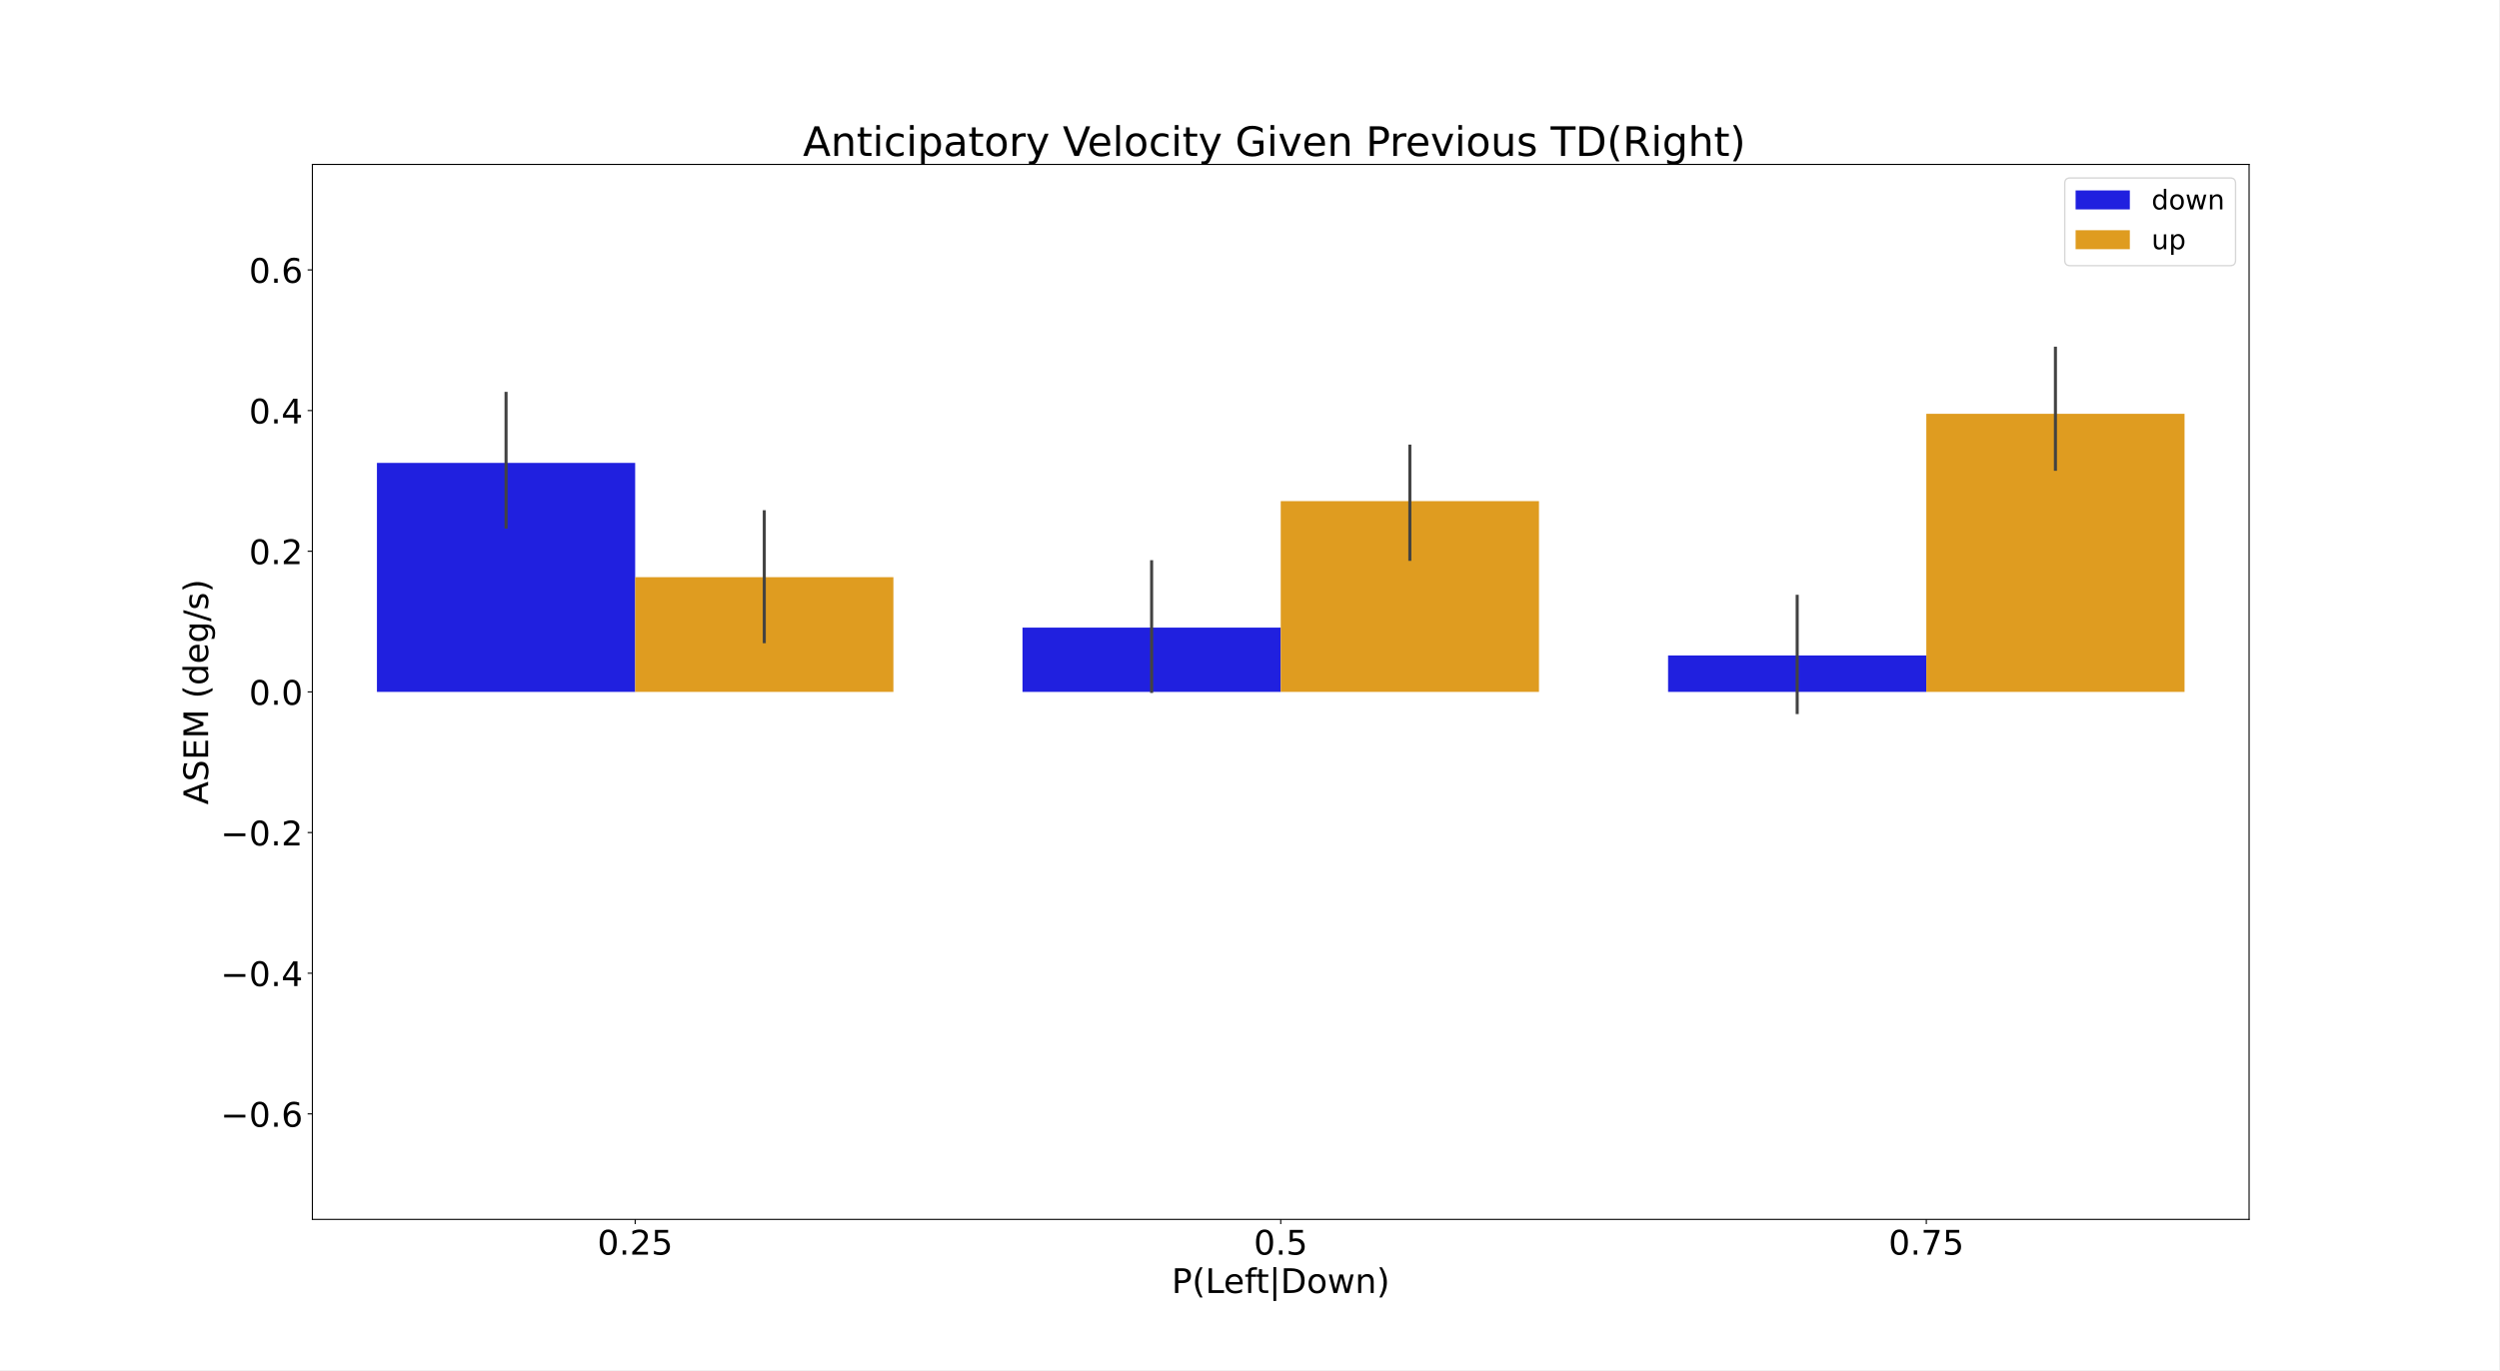
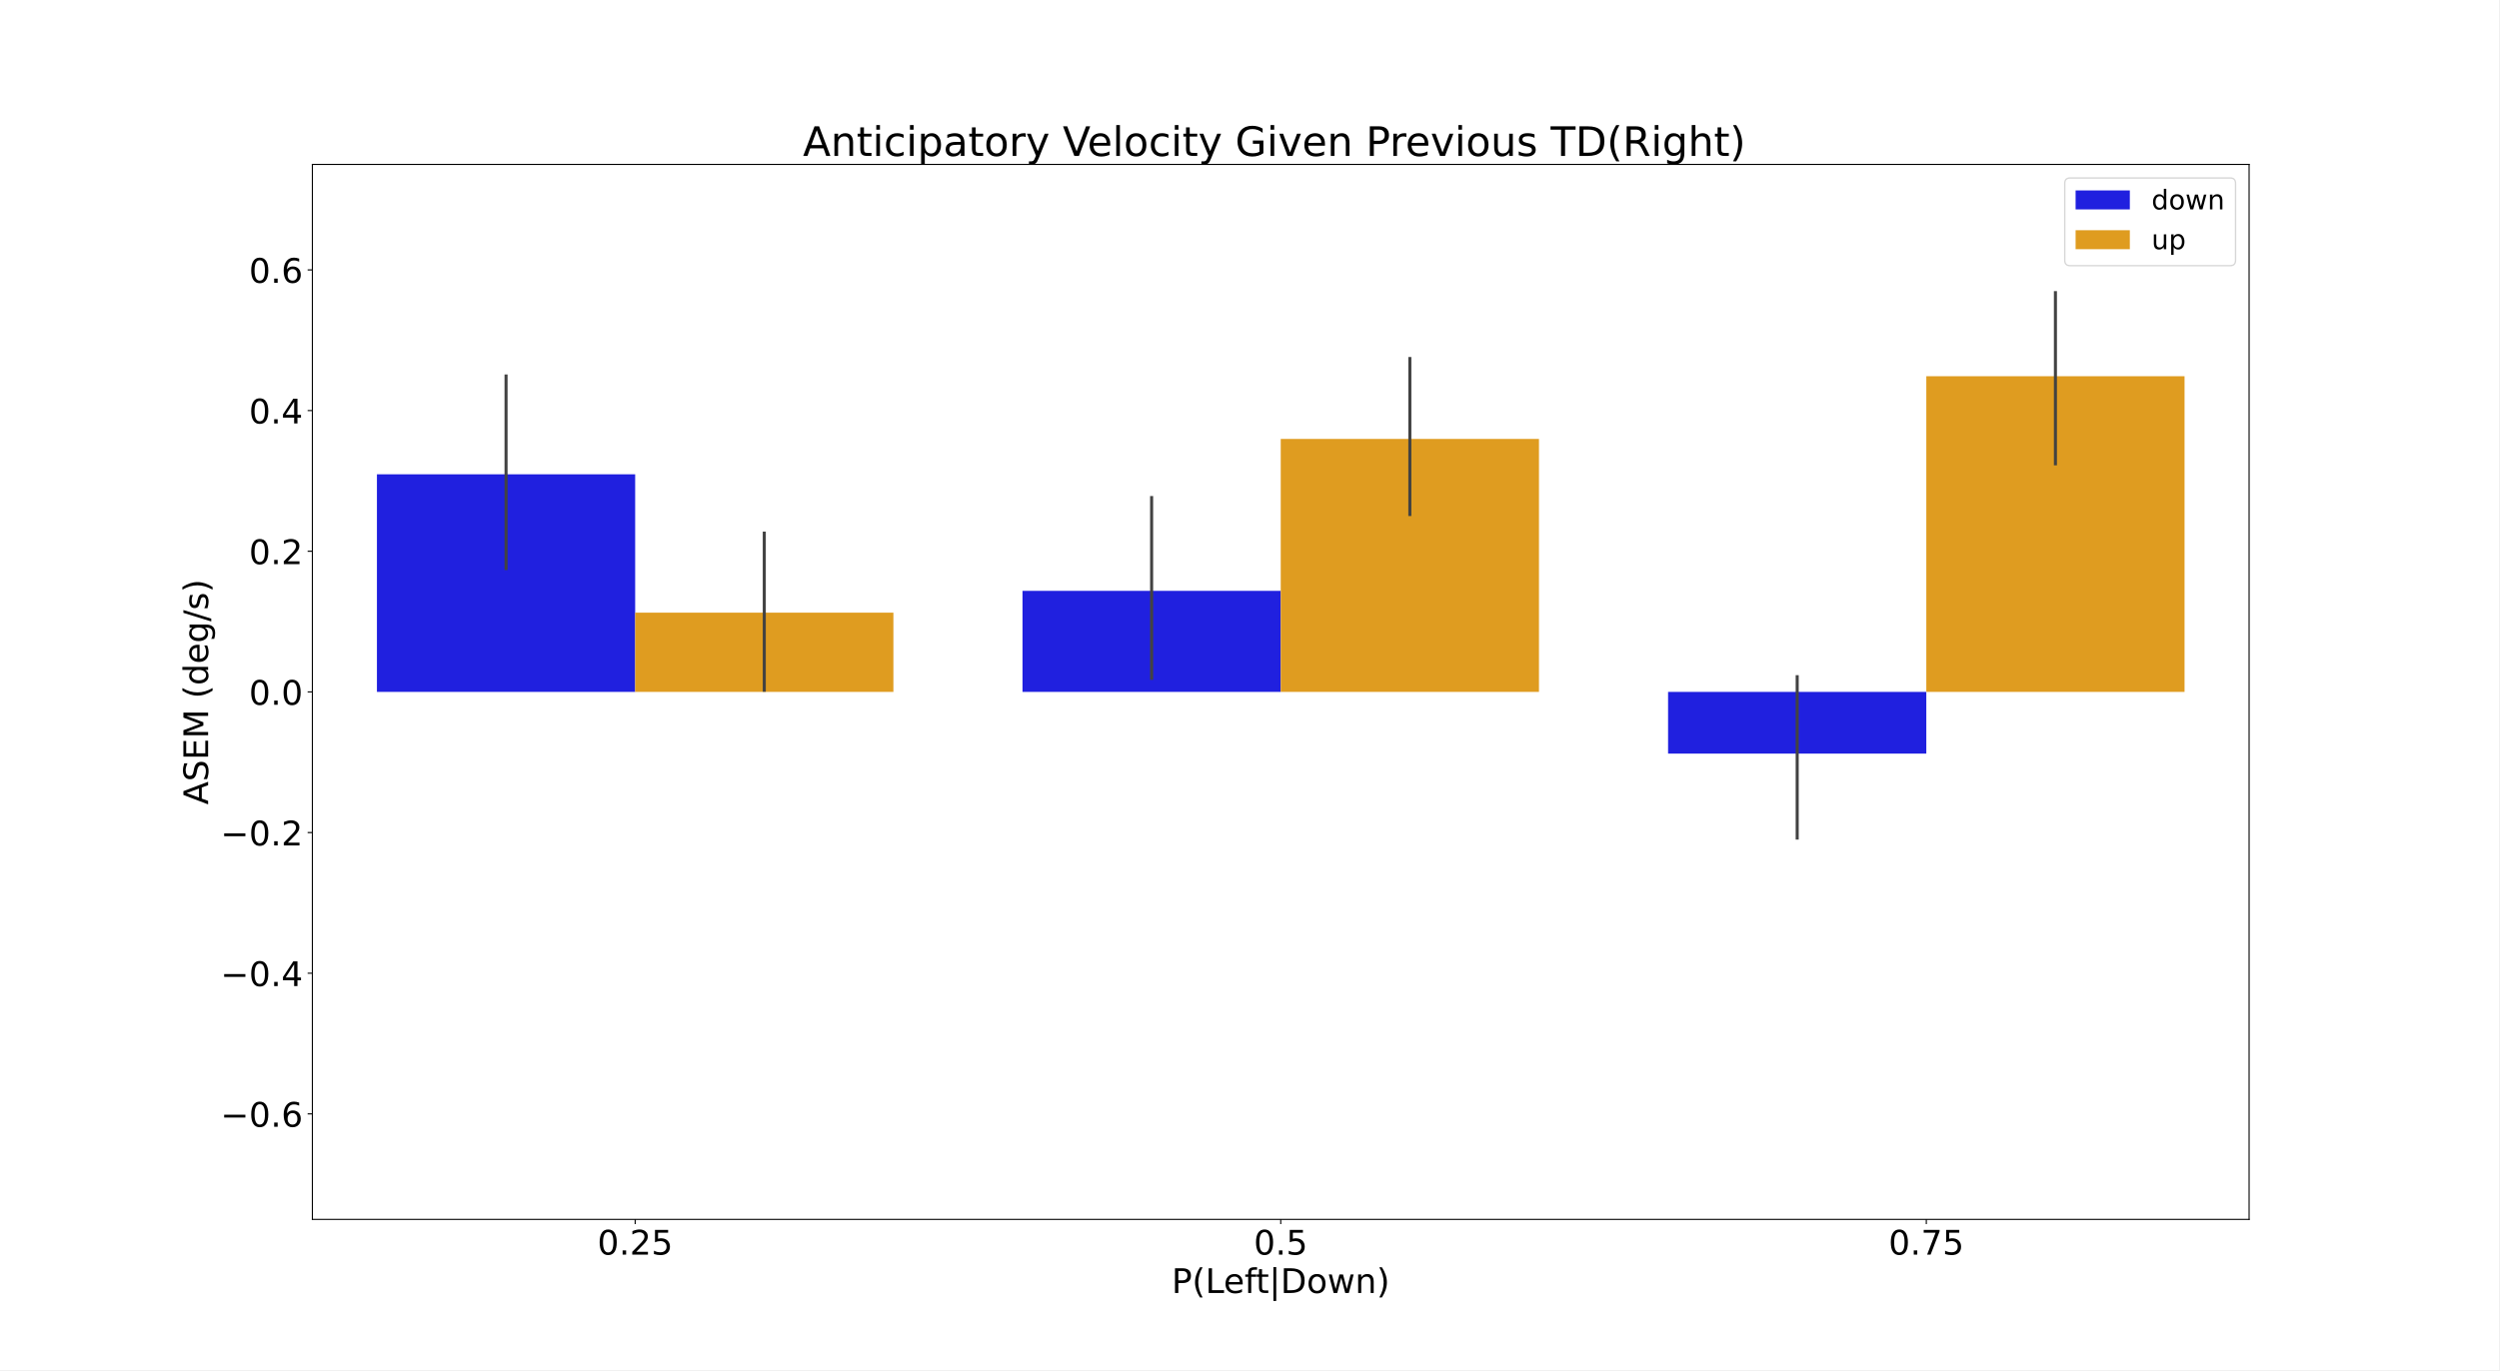
<svg xmlns="http://www.w3.org/2000/svg" xmlns:xlink="http://www.w3.org/1999/xlink" width="1843.2pt" height="1010.88pt" viewBox="0 0 1843.2 1010.88" version="1.1">
  <defs>
    <style type="text/css">*{stroke-linejoin: round; stroke-linecap: butt}</style>
  </defs>
  <g id="figure_1">
    <g id="patch_1">
      <path d="M 0 1010.88  L 1843.2 1010.88  L 1843.2 0  L 0 0  z " style="fill: #ffffff" />
    </g>
    <g id="axes_1">
      <g id="patch_2">
        <path d="M 230.4 899.683  L 1658.88 899.683  L 1658.88 121.306  L 230.4 121.306  z " style="fill: #ffffff" />
      </g>
      <g id="patch_3">
-         <path d="M 278.016 510.494  L 468.48 510.494  L 468.48 341.537  L 278.016 341.537  z " clip-path="url(#p66cfa75214)" style="fill: #2020df" />
+         <path d="M 278.016 510.494  L 468.48 510.494  L 468.48 349.945  L 278.016 349.945  z " clip-path="url(#pc6b05d03be)" style="fill: #2020df" />
      </g>
      <g id="patch_4">
-         <path d="M 754.176 510.494  L 944.64 510.494  L 944.64 463.064  L 754.176 463.064  z " clip-path="url(#p66cfa75214)" style="fill: #2020df" />
+         <path d="M 754.176 510.494  L 944.64 510.494  L 944.64 435.944  L 754.176 435.944  z " clip-path="url(#pc6b05d03be)" style="fill: #2020df" />
      </g>
      <g id="patch_5">
-         <path d="M 1230.336 510.494  L 1420.8 510.494  L 1420.8 483.619  L 1230.336 483.619  z " clip-path="url(#p66cfa75214)" style="fill: #2020df" />
+         <path d="M 1230.336 510.494  L 1420.8 510.494  L 1420.8 556.025  L 1230.336 556.025  z " clip-path="url(#pc6b05d03be)" style="fill: #2020df" />
      </g>
      <g id="patch_6">
-         <path d="M 468.48 510.494  L 658.944 510.494  L 658.944 425.852  L 468.48 425.852  z " clip-path="url(#p66cfa75214)" style="fill: #df9c20" />
+         <path d="M 468.48 510.494  L 658.944 510.494  L 658.944 452.031  L 468.48 452.031  z " clip-path="url(#pc6b05d03be)" style="fill: #df9c20" />
      </g>
      <g id="patch_7">
-         <path d="M 944.64 510.494  L 1135.104 510.494  L 1135.104 369.742  L 944.64 369.742  z " clip-path="url(#p66cfa75214)" style="fill: #df9c20" />
+         <path d="M 944.64 510.494  L 1135.104 510.494  L 1135.104 323.852  L 944.64 323.852  z " clip-path="url(#pc6b05d03be)" style="fill: #df9c20" />
      </g>
      <g id="patch_8">
-         <path d="M 1420.8 510.494  L 1611.264 510.494  L 1611.264 305.313  L 1420.8 305.313  z " clip-path="url(#p66cfa75214)" style="fill: #df9c20" />
+         <path d="M 1420.8 510.494  L 1611.264 510.494  L 1611.264 277.583  L 1420.8 277.583  z " clip-path="url(#pc6b05d03be)" style="fill: #df9c20" />
      </g>
      <g id="patch_9">
-         <path d="M 468.48 510.494  L 468.48 510.494  L 468.48 510.494  L 468.48 510.494  z " clip-path="url(#p66cfa75214)" style="fill: #2020df" />
+         <path d="M 468.48 510.494  L 468.48 510.494  L 468.48 510.494  L 468.48 510.494  z " clip-path="url(#pc6b05d03be)" style="fill: #2020df" />
      </g>
      <g id="patch_10">
-         <path d="M 468.48 510.494  L 468.48 510.494  L 468.48 510.494  L 468.48 510.494  z " clip-path="url(#p66cfa75214)" style="fill: #df9c20" />
+         <path d="M 468.48 510.494  L 468.48 510.494  L 468.48 510.494  L 468.48 510.494  z " clip-path="url(#pc6b05d03be)" style="fill: #df9c20" />
      </g>
      <g id="matplotlib.axis_1">
        <g id="xtick_1">
          <g id="line2d_1">
            <defs>
-               <path id="m2f61789f1f" d="M 0 0  L 0 3.5  " style="stroke: #000000; stroke-width: 0.8" />
+               <path id="m00cca2722f" d="M 0 0  L 0 3.5  " style="stroke: #000000; stroke-width: 0.8" />
            </defs>
            <g>
-               <use xlink:href="#m2f61789f1f" x="468.48" y="899.683" style="stroke: #000000; stroke-width: 0.8" />
+               <use xlink:href="#m00cca2722f" x="468.48" y="899.683" style="stroke: #000000; stroke-width: 0.8" />
            </g>
          </g>
          <g id="text_1">
            <g transform="translate(440.648 925.6793) scale(0.25 -0.25)">
              <defs>
                <path id="DejaVuSans-30" d="M 2034 4250  Q 1547 4250 1301 3770  Q 1056 3291 1056 2328  Q 1056 1369 1301 889  Q 1547 409 2034 409  Q 2525 409 2770 889  Q 3016 1369 3016 2328  Q 3016 3291 2770 3770  Q 2525 4250 2034 4250  z M 2034 4750  Q 2819 4750 3233 4129  Q 3647 3509 3647 2328  Q 3647 1150 3233 529  Q 2819 -91 2034 -91  Q 1250 -91 836 529  Q 422 1150 422 2328  Q 422 3509 836 4129  Q 1250 4750 2034 4750  z " transform="scale(0.015625)" />
                <path id="DejaVuSans-2e" d="M 684 794  L 1344 794  L 1344 0  L 684 0  L 684 794  z " transform="scale(0.015625)" />
                <path id="DejaVuSans-32" d="M 1228 531  L 3431 531  L 3431 0  L 469 0  L 469 531  Q 828 903 1448 1529  Q 2069 2156 2228 2338  Q 2531 2678 2651 2914  Q 2772 3150 2772 3378  Q 2772 3750 2511 3984  Q 2250 4219 1831 4219  Q 1534 4219 1204 4116  Q 875 4013 500 3803  L 500 4441  Q 881 4594 1212 4672  Q 1544 4750 1819 4750  Q 2544 4750 2975 4387  Q 3406 4025 3406 3419  Q 3406 3131 3298 2873  Q 3191 2616 2906 2266  Q 2828 2175 2409 1742  Q 1991 1309 1228 531  z " transform="scale(0.015625)" />
                <path id="DejaVuSans-35" d="M 691 4666  L 3169 4666  L 3169 4134  L 1269 4134  L 1269 2991  Q 1406 3038 1543 3061  Q 1681 3084 1819 3084  Q 2600 3084 3056 2656  Q 3513 2228 3513 1497  Q 3513 744 3044 326  Q 2575 -91 1722 -91  Q 1428 -91 1123 -41  Q 819 9 494 109  L 494 744  Q 775 591 1075 516  Q 1375 441 1709 441  Q 2250 441 2565 725  Q 2881 1009 2881 1497  Q 2881 1984 2565 2268  Q 2250 2553 1709 2553  Q 1456 2553 1204 2497  Q 953 2441 691 2322  L 691 4666  z " transform="scale(0.015625)" />
              </defs>
              <use xlink:href="#DejaVuSans-30" />
              <use xlink:href="#DejaVuSans-2e" x="63.623" />
              <use xlink:href="#DejaVuSans-32" x="95.41" />
              <use xlink:href="#DejaVuSans-35" x="159.033" />
            </g>
          </g>
        </g>
        <g id="xtick_2">
          <g id="line2d_2">
            <g>
-               <use xlink:href="#m2f61789f1f" x="944.64" y="899.683" style="stroke: #000000; stroke-width: 0.8" />
+               <use xlink:href="#m00cca2722f" x="944.64" y="899.683" style="stroke: #000000; stroke-width: 0.8" />
            </g>
          </g>
          <g id="text_2">
            <g transform="translate(924.7611 925.6793) scale(0.25 -0.25)">
              <use xlink:href="#DejaVuSans-30" />
              <use xlink:href="#DejaVuSans-2e" x="63.623" />
              <use xlink:href="#DejaVuSans-35" x="95.41" />
            </g>
          </g>
        </g>
        <g id="xtick_3">
          <g id="line2d_3">
            <g>
-               <use xlink:href="#m2f61789f1f" x="1420.8" y="899.683" style="stroke: #000000; stroke-width: 0.8" />
+               <use xlink:href="#m00cca2722f" x="1420.8" y="899.683" style="stroke: #000000; stroke-width: 0.8" />
            </g>
          </g>
          <g id="text_3">
            <g transform="translate(1392.968 925.6793) scale(0.25 -0.25)">
              <defs>
                <path id="DejaVuSans-37" d="M 525 4666  L 3525 4666  L 3525 4397  L 1831 0  L 1172 0  L 2766 4134  L 525 4134  L 525 4666  z " transform="scale(0.015625)" />
              </defs>
              <use xlink:href="#DejaVuSans-30" />
              <use xlink:href="#DejaVuSans-2e" x="63.623" />
              <use xlink:href="#DejaVuSans-37" x="95.41" />
              <use xlink:href="#DejaVuSans-35" x="159.033" />
            </g>
          </g>
        </g>
        <g id="text_4">
          <g transform="translate(864.2005 953.984) scale(0.25 -0.25)">
            <defs>
              <path id="DejaVuSans-50" d="M 1259 4147  L 1259 2394  L 2053 2394  Q 2494 2394 2734 2622  Q 2975 2850 2975 3272  Q 2975 3691 2734 3919  Q 2494 4147 2053 4147  L 1259 4147  z M 628 4666  L 2053 4666  Q 2838 4666 3239 4311  Q 3641 3956 3641 3272  Q 3641 2581 3239 2228  Q 2838 1875 2053 1875  L 1259 1875  L 1259 0  L 628 0  L 628 4666  z " transform="scale(0.015625)" />
              <path id="DejaVuSans-28" d="M 1984 4856  Q 1566 4138 1362 3434  Q 1159 2731 1159 2009  Q 1159 1288 1364 580  Q 1569 -128 1984 -844  L 1484 -844  Q 1016 -109 783 600  Q 550 1309 550 2009  Q 550 2706 781 3412  Q 1013 4119 1484 4856  L 1984 4856  z " transform="scale(0.015625)" />
              <path id="DejaVuSans-4c" d="M 628 4666  L 1259 4666  L 1259 531  L 3531 531  L 3531 0  L 628 0  L 628 4666  z " transform="scale(0.015625)" />
              <path id="DejaVuSans-65" d="M 3597 1894  L 3597 1613  L 953 1613  Q 991 1019 1311 708  Q 1631 397 2203 397  Q 2534 397 2845 478  Q 3156 559 3463 722  L 3463 178  Q 3153 47 2828 -22  Q 2503 -91 2169 -91  Q 1331 -91 842 396  Q 353 884 353 1716  Q 353 2575 817 3079  Q 1281 3584 2069 3584  Q 2775 3584 3186 3129  Q 3597 2675 3597 1894  z M 3022 2063  Q 3016 2534 2758 2815  Q 2500 3097 2075 3097  Q 1594 3097 1305 2825  Q 1016 2553 972 2059  L 3022 2063  z " transform="scale(0.015625)" />
              <path id="DejaVuSans-66" d="M 2375 4863  L 2375 4384  L 1825 4384  Q 1516 4384 1395 4259  Q 1275 4134 1275 3809  L 1275 3500  L 2222 3500  L 2222 3053  L 1275 3053  L 1275 0  L 697 0  L 697 3053  L 147 3053  L 147 3500  L 697 3500  L 697 3744  Q 697 4328 969 4595  Q 1241 4863 1831 4863  L 2375 4863  z " transform="scale(0.015625)" />
              <path id="DejaVuSans-74" d="M 1172 4494  L 1172 3500  L 2356 3500  L 2356 3053  L 1172 3053  L 1172 1153  Q 1172 725 1289 603  Q 1406 481 1766 481  L 2356 481  L 2356 0  L 1766 0  Q 1100 0 847 248  Q 594 497 594 1153  L 594 3053  L 172 3053  L 172 3500  L 594 3500  L 594 4494  L 1172 4494  z " transform="scale(0.015625)" />
              <path id="DejaVuSans-7c" d="M 1344 4891  L 1344 -1509  L 813 -1509  L 813 4891  L 1344 4891  z " transform="scale(0.015625)" />
              <path id="DejaVuSans-44" d="M 1259 4147  L 1259 519  L 2022 519  Q 2988 519 3436 956  Q 3884 1394 3884 2338  Q 3884 3275 3436 3711  Q 2988 4147 2022 4147  L 1259 4147  z M 628 4666  L 1925 4666  Q 3281 4666 3915 4102  Q 4550 3538 4550 2338  Q 4550 1131 3912 565  Q 3275 0 1925 0  L 628 0  L 628 4666  z " transform="scale(0.015625)" />
              <path id="DejaVuSans-6f" d="M 1959 3097  Q 1497 3097 1228 2736  Q 959 2375 959 1747  Q 959 1119 1226 758  Q 1494 397 1959 397  Q 2419 397 2687 759  Q 2956 1122 2956 1747  Q 2956 2369 2687 2733  Q 2419 3097 1959 3097  z M 1959 3584  Q 2709 3584 3137 3096  Q 3566 2609 3566 1747  Q 3566 888 3137 398  Q 2709 -91 1959 -91  Q 1206 -91 779 398  Q 353 888 353 1747  Q 353 2609 779 3096  Q 1206 3584 1959 3584  z " transform="scale(0.015625)" />
              <path id="DejaVuSans-77" d="M 269 3500  L 844 3500  L 1563 769  L 2278 3500  L 2956 3500  L 3675 769  L 4391 3500  L 4966 3500  L 4050 0  L 3372 0  L 2619 2869  L 1863 0  L 1184 0  L 269 3500  z " transform="scale(0.015625)" />
              <path id="DejaVuSans-6e" d="M 3513 2113  L 3513 0  L 2938 0  L 2938 2094  Q 2938 2591 2744 2837  Q 2550 3084 2163 3084  Q 1697 3084 1428 2787  Q 1159 2491 1159 1978  L 1159 0  L 581 0  L 581 3500  L 1159 3500  L 1159 2956  Q 1366 3272 1645 3428  Q 1925 3584 2291 3584  Q 2894 3584 3203 3211  Q 3513 2838 3513 2113  z " transform="scale(0.015625)" />
              <path id="DejaVuSans-29" d="M 513 4856  L 1013 4856  Q 1481 4119 1714 3412  Q 1947 2706 1947 2009  Q 1947 1309 1714 600  Q 1481 -109 1013 -844  L 513 -844  Q 928 -128 1133 580  Q 1338 1288 1338 2009  Q 1338 2731 1133 3434  Q 928 4138 513 4856  z " transform="scale(0.015625)" />
            </defs>
            <use xlink:href="#DejaVuSans-50" />
            <use xlink:href="#DejaVuSans-28" x="60.303" />
            <use xlink:href="#DejaVuSans-4c" x="99.316" />
            <use xlink:href="#DejaVuSans-65" x="153.279" />
            <use xlink:href="#DejaVuSans-66" x="214.803" />
            <use xlink:href="#DejaVuSans-74" x="248.258" />
            <use xlink:href="#DejaVuSans-7c" x="287.467" />
            <use xlink:href="#DejaVuSans-44" x="321.158" />
            <use xlink:href="#DejaVuSans-6f" x="398.16" />
            <use xlink:href="#DejaVuSans-77" x="459.342" />
            <use xlink:href="#DejaVuSans-6e" x="541.129" />
            <use xlink:href="#DejaVuSans-29" x="604.508" />
          </g>
        </g>
      </g>
      <g id="matplotlib.axis_2">
        <g id="ytick_1">
          <g id="line2d_4">
            <defs>
-               <path id="mdf9b722c2d" d="M 0 0  L -3.5 0  " style="stroke: #000000; stroke-width: 0.8" />
+               <path id="ma288398b1e" d="M 0 0  L -3.5 0  " style="stroke: #000000; stroke-width: 0.8" />
            </defs>
            <g>
-               <use xlink:href="#mdf9b722c2d" x="230.4" y="821.845" style="stroke: #000000; stroke-width: 0.8" />
+               <use xlink:href="#ma288398b1e" x="230.4" y="821.845" style="stroke: #000000; stroke-width: 0.8" />
            </g>
          </g>
          <g id="text_5">
            <g transform="translate(162.693 831.3435) scale(0.25 -0.25)">
              <defs>
                <path id="DejaVuSans-2212" d="M 678 2272  L 4684 2272  L 4684 1741  L 678 1741  L 678 2272  z " transform="scale(0.015625)" />
                <path id="DejaVuSans-36" d="M 2113 2584  Q 1688 2584 1439 2293  Q 1191 2003 1191 1497  Q 1191 994 1439 701  Q 1688 409 2113 409  Q 2538 409 2786 701  Q 3034 994 3034 1497  Q 3034 2003 2786 2293  Q 2538 2584 2113 2584  z M 3366 4563  L 3366 3988  Q 3128 4100 2886 4159  Q 2644 4219 2406 4219  Q 1781 4219 1451 3797  Q 1122 3375 1075 2522  Q 1259 2794 1537 2939  Q 1816 3084 2150 3084  Q 2853 3084 3261 2657  Q 3669 2231 3669 1497  Q 3669 778 3244 343  Q 2819 -91 2113 -91  Q 1303 -91 875 529  Q 447 1150 447 2328  Q 447 3434 972 4092  Q 1497 4750 2381 4750  Q 2619 4750 2861 4703  Q 3103 4656 3366 4563  z " transform="scale(0.015625)" />
              </defs>
              <use xlink:href="#DejaVuSans-2212" />
              <use xlink:href="#DejaVuSans-30" x="83.789" />
              <use xlink:href="#DejaVuSans-2e" x="147.412" />
              <use xlink:href="#DejaVuSans-36" x="179.199" />
            </g>
          </g>
        </g>
        <g id="ytick_2">
          <g id="line2d_5">
            <g>
-               <use xlink:href="#mdf9b722c2d" x="230.4" y="718.062" style="stroke: #000000; stroke-width: 0.8" />
+               <use xlink:href="#ma288398b1e" x="230.4" y="718.062" style="stroke: #000000; stroke-width: 0.8" />
            </g>
          </g>
          <g id="text_6">
            <g transform="translate(162.693 727.5598) scale(0.25 -0.25)">
              <defs>
                <path id="DejaVuSans-34" d="M 2419 4116  L 825 1625  L 2419 1625  L 2419 4116  z M 2253 4666  L 3047 4666  L 3047 1625  L 3713 1625  L 3713 1100  L 3047 1100  L 3047 0  L 2419 0  L 2419 1100  L 313 1100  L 313 1709  L 2253 4666  z " transform="scale(0.015625)" />
              </defs>
              <use xlink:href="#DejaVuSans-2212" />
              <use xlink:href="#DejaVuSans-30" x="83.789" />
              <use xlink:href="#DejaVuSans-2e" x="147.412" />
              <use xlink:href="#DejaVuSans-34" x="179.199" />
            </g>
          </g>
        </g>
        <g id="ytick_3">
          <g id="line2d_6">
            <g>
-               <use xlink:href="#mdf9b722c2d" x="230.4" y="614.278" style="stroke: #000000; stroke-width: 0.8" />
+               <use xlink:href="#ma288398b1e" x="230.4" y="614.278" style="stroke: #000000; stroke-width: 0.8" />
            </g>
          </g>
          <g id="text_7">
            <g transform="translate(162.693 623.7761) scale(0.25 -0.25)">
              <use xlink:href="#DejaVuSans-2212" />
              <use xlink:href="#DejaVuSans-30" x="83.789" />
              <use xlink:href="#DejaVuSans-2e" x="147.412" />
              <use xlink:href="#DejaVuSans-32" x="179.199" />
            </g>
          </g>
        </g>
        <g id="ytick_4">
          <g id="line2d_7">
            <g>
-               <use xlink:href="#mdf9b722c2d" x="230.4" y="510.494" style="stroke: #000000; stroke-width: 0.8" />
+               <use xlink:href="#ma288398b1e" x="230.4" y="510.494" style="stroke: #000000; stroke-width: 0.8" />
            </g>
          </g>
          <g id="text_8">
            <g transform="translate(183.6422 519.9924) scale(0.25 -0.25)">
              <use xlink:href="#DejaVuSans-30" />
              <use xlink:href="#DejaVuSans-2e" x="63.623" />
              <use xlink:href="#DejaVuSans-30" x="95.41" />
            </g>
          </g>
        </g>
        <g id="ytick_5">
          <g id="line2d_8">
            <g>
-               <use xlink:href="#mdf9b722c2d" x="230.4" y="406.711" style="stroke: #000000; stroke-width: 0.8" />
+               <use xlink:href="#ma288398b1e" x="230.4" y="406.711" style="stroke: #000000; stroke-width: 0.8" />
            </g>
          </g>
          <g id="text_9">
            <g transform="translate(183.6422 416.2088) scale(0.25 -0.25)">
              <use xlink:href="#DejaVuSans-30" />
              <use xlink:href="#DejaVuSans-2e" x="63.623" />
              <use xlink:href="#DejaVuSans-32" x="95.41" />
            </g>
          </g>
        </g>
        <g id="ytick_6">
          <g id="line2d_9">
            <g>
-               <use xlink:href="#mdf9b722c2d" x="230.4" y="302.927" style="stroke: #000000; stroke-width: 0.8" />
+               <use xlink:href="#ma288398b1e" x="230.4" y="302.927" style="stroke: #000000; stroke-width: 0.8" />
            </g>
          </g>
          <g id="text_10">
            <g transform="translate(183.6422 312.4251) scale(0.25 -0.25)">
              <use xlink:href="#DejaVuSans-30" />
              <use xlink:href="#DejaVuSans-2e" x="63.623" />
              <use xlink:href="#DejaVuSans-34" x="95.41" />
            </g>
          </g>
        </g>
        <g id="ytick_7">
          <g id="line2d_10">
            <g>
-               <use xlink:href="#mdf9b722c2d" x="230.4" y="199.143" style="stroke: #000000; stroke-width: 0.8" />
+               <use xlink:href="#ma288398b1e" x="230.4" y="199.143" style="stroke: #000000; stroke-width: 0.8" />
            </g>
          </g>
          <g id="text_11">
            <g transform="translate(183.6422 208.6414) scale(0.25 -0.25)">
              <use xlink:href="#DejaVuSans-30" />
              <use xlink:href="#DejaVuSans-2e" x="63.623" />
              <use xlink:href="#DejaVuSans-36" x="95.41" />
            </g>
          </g>
        </g>
        <g id="text_12">
          <g transform="translate(153.4938 593.676) rotate(-90) scale(0.25 -0.25)">
            <defs>
              <path id="DejaVuSans-41" d="M 2188 4044  L 1331 1722  L 3047 1722  L 2188 4044  z M 1831 4666  L 2547 4666  L 4325 0  L 3669 0  L 3244 1197  L 1141 1197  L 716 0  L 50 0  L 1831 4666  z " transform="scale(0.015625)" />
              <path id="DejaVuSans-53" d="M 3425 4513  L 3425 3897  Q 3066 4069 2747 4153  Q 2428 4238 2131 4238  Q 1616 4238 1336 4038  Q 1056 3838 1056 3469  Q 1056 3159 1242 3001  Q 1428 2844 1947 2747  L 2328 2669  Q 3034 2534 3370 2195  Q 3706 1856 3706 1288  Q 3706 609 3251 259  Q 2797 -91 1919 -91  Q 1588 -91 1214 -16  Q 841 59 441 206  L 441 856  Q 825 641 1194 531  Q 1563 422 1919 422  Q 2459 422 2753 634  Q 3047 847 3047 1241  Q 3047 1584 2836 1778  Q 2625 1972 2144 2069  L 1759 2144  Q 1053 2284 737 2584  Q 422 2884 422 3419  Q 422 4038 858 4394  Q 1294 4750 2059 4750  Q 2388 4750 2728 4690  Q 3069 4631 3425 4513  z " transform="scale(0.015625)" />
              <path id="DejaVuSans-45" d="M 628 4666  L 3578 4666  L 3578 4134  L 1259 4134  L 1259 2753  L 3481 2753  L 3481 2222  L 1259 2222  L 1259 531  L 3634 531  L 3634 0  L 628 0  L 628 4666  z " transform="scale(0.015625)" />
              <path id="DejaVuSans-4d" d="M 628 4666  L 1569 4666  L 2759 1491  L 3956 4666  L 4897 4666  L 4897 0  L 4281 0  L 4281 4097  L 3078 897  L 2444 897  L 1241 4097  L 1241 0  L 628 0  L 628 4666  z " transform="scale(0.015625)" />
              <path id="DejaVuSans-20" transform="scale(0.015625)" />
              <path id="DejaVuSans-64" d="M 2906 2969  L 2906 4863  L 3481 4863  L 3481 0  L 2906 0  L 2906 525  Q 2725 213 2448 61  Q 2172 -91 1784 -91  Q 1150 -91 751 415  Q 353 922 353 1747  Q 353 2572 751 3078  Q 1150 3584 1784 3584  Q 2172 3584 2448 3432  Q 2725 3281 2906 2969  z M 947 1747  Q 947 1113 1208 752  Q 1469 391 1925 391  Q 2381 391 2643 752  Q 2906 1113 2906 1747  Q 2906 2381 2643 2742  Q 2381 3103 1925 3103  Q 1469 3103 1208 2742  Q 947 2381 947 1747  z " transform="scale(0.015625)" />
              <path id="DejaVuSans-67" d="M 2906 1791  Q 2906 2416 2648 2759  Q 2391 3103 1925 3103  Q 1463 3103 1205 2759  Q 947 2416 947 1791  Q 947 1169 1205 825  Q 1463 481 1925 481  Q 2391 481 2648 825  Q 2906 1169 2906 1791  z M 3481 434  Q 3481 -459 3084 -895  Q 2688 -1331 1869 -1331  Q 1566 -1331 1297 -1286  Q 1028 -1241 775 -1147  L 775 -588  Q 1028 -725 1275 -790  Q 1522 -856 1778 -856  Q 2344 -856 2625 -561  Q 2906 -266 2906 331  L 2906 616  Q 2728 306 2450 153  Q 2172 0 1784 0  Q 1141 0 747 490  Q 353 981 353 1791  Q 353 2603 747 3093  Q 1141 3584 1784 3584  Q 2172 3584 2450 3431  Q 2728 3278 2906 2969  L 2906 3500  L 3481 3500  L 3481 434  z " transform="scale(0.015625)" />
              <path id="DejaVuSans-2f" d="M 1625 4666  L 2156 4666  L 531 -594  L 0 -594  L 1625 4666  z " transform="scale(0.015625)" />
              <path id="DejaVuSans-73" d="M 2834 3397  L 2834 2853  Q 2591 2978 2328 3040  Q 2066 3103 1784 3103  Q 1356 3103 1142 2972  Q 928 2841 928 2578  Q 928 2378 1081 2264  Q 1234 2150 1697 2047  L 1894 2003  Q 2506 1872 2764 1633  Q 3022 1394 3022 966  Q 3022 478 2636 193  Q 2250 -91 1575 -91  Q 1294 -91 989 -36  Q 684 19 347 128  L 347 722  Q 666 556 975 473  Q 1284 391 1588 391  Q 1994 391 2212 530  Q 2431 669 2431 922  Q 2431 1156 2273 1281  Q 2116 1406 1581 1522  L 1381 1569  Q 847 1681 609 1914  Q 372 2147 372 2553  Q 372 3047 722 3315  Q 1072 3584 1716 3584  Q 2034 3584 2315 3537  Q 2597 3491 2834 3397  z " transform="scale(0.015625)" />
            </defs>
            <use xlink:href="#DejaVuSans-41" />
            <use xlink:href="#DejaVuSans-53" x="68.408" />
            <use xlink:href="#DejaVuSans-45" x="131.885" />
            <use xlink:href="#DejaVuSans-4d" x="195.068" />
            <use xlink:href="#DejaVuSans-20" x="281.348" />
            <use xlink:href="#DejaVuSans-28" x="313.135" />
            <use xlink:href="#DejaVuSans-64" x="352.148" />
            <use xlink:href="#DejaVuSans-65" x="415.625" />
            <use xlink:href="#DejaVuSans-67" x="477.148" />
            <use xlink:href="#DejaVuSans-2f" x="540.625" />
            <use xlink:href="#DejaVuSans-73" x="574.316" />
            <use xlink:href="#DejaVuSans-29" x="626.416" />
          </g>
        </g>
      </g>
      <g id="line2d_11">
-         <path d="M 373.248 388.866  L 373.248 290.256  " clip-path="url(#p66cfa75214)" style="fill: none; stroke: #424242; stroke-width: 2.25; stroke-linecap: square" />
+         <path d="M 373.248 419.444  L 373.248 277.405  " clip-path="url(#pc6b05d03be)" style="fill: none; stroke: #424242; stroke-width: 2.25; stroke-linecap: square" />
      </g>
      <g id="line2d_12">
-         <path d="M 849.408 510.138  L 849.408 414.429  " clip-path="url(#p66cfa75214)" style="fill: none; stroke: #424242; stroke-width: 2.25; stroke-linecap: square" />
+         <path d="M 849.408 500.491  L 849.408 367.121  " clip-path="url(#pc6b05d03be)" style="fill: none; stroke: #424242; stroke-width: 2.25; stroke-linecap: square" />
      </g>
      <g id="line2d_13">
-         <path d="M 1325.568 525.721  L 1325.568 439.936  " clip-path="url(#p66cfa75214)" style="fill: none; stroke: #424242; stroke-width: 2.25; stroke-linecap: square" />
+         <path d="M 1325.568 618.321  L 1325.568 499.292  " clip-path="url(#pc6b05d03be)" style="fill: none; stroke: #424242; stroke-width: 2.25; stroke-linecap: square" />
      </g>
      <g id="line2d_14">
-         <path d="M 563.712 473.452  L 563.712 377.574  " clip-path="url(#p66cfa75214)" style="fill: none; stroke: #424242; stroke-width: 2.25; stroke-linecap: square" />
+         <path d="M 563.712 509.282  L 563.712 393.366  " clip-path="url(#pc6b05d03be)" style="fill: none; stroke: #424242; stroke-width: 2.25; stroke-linecap: square" />
      </g>
      <g id="line2d_15">
-         <path d="M 1039.872 412.688  L 1039.872 329.186  " clip-path="url(#p66cfa75214)" style="fill: none; stroke: #424242; stroke-width: 2.25; stroke-linecap: square" />
+         <path d="M 1039.872 379.612  L 1039.872 264.555  " clip-path="url(#pc6b05d03be)" style="fill: none; stroke: #424242; stroke-width: 2.25; stroke-linecap: square" />
      </g>
      <g id="line2d_16">
-         <path d="M 1516.032 346.216  L 1516.032 256.911  " clip-path="url(#p66cfa75214)" style="fill: none; stroke: #424242; stroke-width: 2.25; stroke-linecap: square" />
+         <path d="M 1516.032 342.213  L 1516.032 215.912  " clip-path="url(#pc6b05d03be)" style="fill: none; stroke: #424242; stroke-width: 2.25; stroke-linecap: square" />
      </g>
      <g id="patch_11">
        <path d="M 230.4 899.683  L 230.4 121.306  " style="fill: none; stroke: #000000; stroke-width: 0.8; stroke-linejoin: miter; stroke-linecap: square" />
      </g>
      <g id="patch_12">
        <path d="M 1658.88 899.683  L 1658.88 121.306  " style="fill: none; stroke: #000000; stroke-width: 0.8; stroke-linejoin: miter; stroke-linecap: square" />
      </g>
      <g id="patch_13">
        <path d="M 230.4 899.683  L 1658.88 899.683  " style="fill: none; stroke: #000000; stroke-width: 0.8; stroke-linejoin: miter; stroke-linecap: square" />
      </g>
      <g id="patch_14">
        <path d="M 230.4 121.306  L 1658.88 121.306  " style="fill: none; stroke: #000000; stroke-width: 0.8; stroke-linejoin: miter; stroke-linecap: square" />
      </g>
      <g id="text_13">
        <g transform="translate(592.2056 115.0665) scale(0.3 -0.3)">
          <defs>
            <path id="DejaVuSans-69" d="M 603 3500  L 1178 3500  L 1178 0  L 603 0  L 603 3500  z M 603 4863  L 1178 4863  L 1178 4134  L 603 4134  L 603 4863  z " transform="scale(0.015625)" />
            <path id="DejaVuSans-63" d="M 3122 3366  L 3122 2828  Q 2878 2963 2633 3030  Q 2388 3097 2138 3097  Q 1578 3097 1268 2742  Q 959 2388 959 1747  Q 959 1106 1268 751  Q 1578 397 2138 397  Q 2388 397 2633 464  Q 2878 531 3122 666  L 3122 134  Q 2881 22 2623 -34  Q 2366 -91 2075 -91  Q 1284 -91 818 406  Q 353 903 353 1747  Q 353 2603 823 3093  Q 1294 3584 2113 3584  Q 2378 3584 2631 3529  Q 2884 3475 3122 3366  z " transform="scale(0.015625)" />
            <path id="DejaVuSans-70" d="M 1159 525  L 1159 -1331  L 581 -1331  L 581 3500  L 1159 3500  L 1159 2969  Q 1341 3281 1617 3432  Q 1894 3584 2278 3584  Q 2916 3584 3314 3078  Q 3713 2572 3713 1747  Q 3713 922 3314 415  Q 2916 -91 2278 -91  Q 1894 -91 1617 61  Q 1341 213 1159 525  z M 3116 1747  Q 3116 2381 2855 2742  Q 2594 3103 2138 3103  Q 1681 3103 1420 2742  Q 1159 2381 1159 1747  Q 1159 1113 1420 752  Q 1681 391 2138 391  Q 2594 391 2855 752  Q 3116 1113 3116 1747  z " transform="scale(0.015625)" />
            <path id="DejaVuSans-61" d="M 2194 1759  Q 1497 1759 1228 1600  Q 959 1441 959 1056  Q 959 750 1161 570  Q 1363 391 1709 391  Q 2188 391 2477 730  Q 2766 1069 2766 1631  L 2766 1759  L 2194 1759  z M 3341 1997  L 3341 0  L 2766 0  L 2766 531  Q 2569 213 2275 61  Q 1981 -91 1556 -91  Q 1019 -91 701 211  Q 384 513 384 1019  Q 384 1609 779 1909  Q 1175 2209 1959 2209  L 2766 2209  L 2766 2266  Q 2766 2663 2505 2880  Q 2244 3097 1772 3097  Q 1472 3097 1187 3025  Q 903 2953 641 2809  L 641 3341  Q 956 3463 1253 3523  Q 1550 3584 1831 3584  Q 2591 3584 2966 3190  Q 3341 2797 3341 1997  z " transform="scale(0.015625)" />
            <path id="DejaVuSans-72" d="M 2631 2963  Q 2534 3019 2420 3045  Q 2306 3072 2169 3072  Q 1681 3072 1420 2755  Q 1159 2438 1159 1844  L 1159 0  L 581 0  L 581 3500  L 1159 3500  L 1159 2956  Q 1341 3275 1631 3429  Q 1922 3584 2338 3584  Q 2397 3584 2469 3576  Q 2541 3569 2628 3553  L 2631 2963  z " transform="scale(0.015625)" />
            <path id="DejaVuSans-79" d="M 2059 -325  Q 1816 -950 1584 -1140  Q 1353 -1331 966 -1331  L 506 -1331  L 506 -850  L 844 -850  Q 1081 -850 1212 -737  Q 1344 -625 1503 -206  L 1606 56  L 191 3500  L 800 3500  L 1894 763  L 2988 3500  L 3597 3500  L 2059 -325  z " transform="scale(0.015625)" />
            <path id="DejaVuSans-56" d="M 1831 0  L 50 4666  L 709 4666  L 2188 738  L 3669 4666  L 4325 4666  L 2547 0  L 1831 0  z " transform="scale(0.015625)" />
            <path id="DejaVuSans-6c" d="M 603 4863  L 1178 4863  L 1178 0  L 603 0  L 603 4863  z " transform="scale(0.015625)" />
            <path id="DejaVuSans-47" d="M 3809 666  L 3809 1919  L 2778 1919  L 2778 2438  L 4434 2438  L 4434 434  Q 4069 175 3628 42  Q 3188 -91 2688 -91  Q 1594 -91 976 548  Q 359 1188 359 2328  Q 359 3472 976 4111  Q 1594 4750 2688 4750  Q 3144 4750 3555 4637  Q 3966 4525 4313 4306  L 4313 3634  Q 3963 3931 3569 4081  Q 3175 4231 2741 4231  Q 1884 4231 1454 3753  Q 1025 3275 1025 2328  Q 1025 1384 1454 906  Q 1884 428 2741 428  Q 3075 428 3337 486  Q 3600 544 3809 666  z " transform="scale(0.015625)" />
            <path id="DejaVuSans-76" d="M 191 3500  L 800 3500  L 1894 563  L 2988 3500  L 3597 3500  L 2284 0  L 1503 0  L 191 3500  z " transform="scale(0.015625)" />
            <path id="DejaVuSans-75" d="M 544 1381  L 544 3500  L 1119 3500  L 1119 1403  Q 1119 906 1312 657  Q 1506 409 1894 409  Q 2359 409 2629 706  Q 2900 1003 2900 1516  L 2900 3500  L 3475 3500  L 3475 0  L 2900 0  L 2900 538  Q 2691 219 2414 64  Q 2138 -91 1772 -91  Q 1169 -91 856 284  Q 544 659 544 1381  z M 1991 3584  L 1991 3584  z " transform="scale(0.015625)" />
            <path id="DejaVuSans-54" d="M -19 4666  L 3928 4666  L 3928 4134  L 2272 4134  L 2272 0  L 1638 0  L 1638 4134  L -19 4134  L -19 4666  z " transform="scale(0.015625)" />
            <path id="DejaVuSans-52" d="M 2841 2188  Q 3044 2119 3236 1894  Q 3428 1669 3622 1275  L 4263 0  L 3584 0  L 2988 1197  Q 2756 1666 2539 1819  Q 2322 1972 1947 1972  L 1259 1972  L 1259 0  L 628 0  L 628 4666  L 2053 4666  Q 2853 4666 3247 4331  Q 3641 3997 3641 3322  Q 3641 2881 3436 2590  Q 3231 2300 2841 2188  z M 1259 4147  L 1259 2491  L 2053 2491  Q 2509 2491 2742 2702  Q 2975 2913 2975 3322  Q 2975 3731 2742 3939  Q 2509 4147 2053 4147  L 1259 4147  z " transform="scale(0.015625)" />
            <path id="DejaVuSans-68" d="M 3513 2113  L 3513 0  L 2938 0  L 2938 2094  Q 2938 2591 2744 2837  Q 2550 3084 2163 3084  Q 1697 3084 1428 2787  Q 1159 2491 1159 1978  L 1159 0  L 581 0  L 581 4863  L 1159 4863  L 1159 2956  Q 1366 3272 1645 3428  Q 1925 3584 2291 3584  Q 2894 3584 3203 3211  Q 3513 2838 3513 2113  z " transform="scale(0.015625)" />
          </defs>
          <use xlink:href="#DejaVuSans-41" />
          <use xlink:href="#DejaVuSans-6e" x="68.408" />
          <use xlink:href="#DejaVuSans-74" x="131.787" />
          <use xlink:href="#DejaVuSans-69" x="170.996" />
          <use xlink:href="#DejaVuSans-63" x="198.779" />
          <use xlink:href="#DejaVuSans-69" x="253.76" />
          <use xlink:href="#DejaVuSans-70" x="281.543" />
          <use xlink:href="#DejaVuSans-61" x="345.02" />
          <use xlink:href="#DejaVuSans-74" x="406.299" />
          <use xlink:href="#DejaVuSans-6f" x="445.508" />
          <use xlink:href="#DejaVuSans-72" x="506.689" />
          <use xlink:href="#DejaVuSans-79" x="547.803" />
          <use xlink:href="#DejaVuSans-20" x="606.982" />
          <use xlink:href="#DejaVuSans-56" x="638.77" />
          <use xlink:href="#DejaVuSans-65" x="699.428" />
          <use xlink:href="#DejaVuSans-6c" x="760.951" />
          <use xlink:href="#DejaVuSans-6f" x="788.734" />
          <use xlink:href="#DejaVuSans-63" x="849.916" />
          <use xlink:href="#DejaVuSans-69" x="904.896" />
          <use xlink:href="#DejaVuSans-74" x="932.68" />
          <use xlink:href="#DejaVuSans-79" x="971.889" />
          <use xlink:href="#DejaVuSans-20" x="1031.068" />
          <use xlink:href="#DejaVuSans-47" x="1062.855" />
          <use xlink:href="#DejaVuSans-69" x="1140.346" />
          <use xlink:href="#DejaVuSans-76" x="1168.129" />
          <use xlink:href="#DejaVuSans-65" x="1227.309" />
          <use xlink:href="#DejaVuSans-6e" x="1288.832" />
          <use xlink:href="#DejaVuSans-20" x="1352.211" />
          <use xlink:href="#DejaVuSans-50" x="1383.998" />
          <use xlink:href="#DejaVuSans-72" x="1442.551" />
          <use xlink:href="#DejaVuSans-65" x="1481.414" />
          <use xlink:href="#DejaVuSans-76" x="1542.938" />
          <use xlink:href="#DejaVuSans-69" x="1602.117" />
          <use xlink:href="#DejaVuSans-6f" x="1629.9" />
          <use xlink:href="#DejaVuSans-75" x="1691.082" />
          <use xlink:href="#DejaVuSans-73" x="1754.461" />
          <use xlink:href="#DejaVuSans-20" x="1806.561" />
          <use xlink:href="#DejaVuSans-54" x="1838.348" />
          <use xlink:href="#DejaVuSans-44" x="1899.432" />
          <use xlink:href="#DejaVuSans-28" x="1976.434" />
          <use xlink:href="#DejaVuSans-52" x="2015.447" />
          <use xlink:href="#DejaVuSans-69" x="2084.93" />
          <use xlink:href="#DejaVuSans-67" x="2112.713" />
          <use xlink:href="#DejaVuSans-68" x="2176.189" />
          <use xlink:href="#DejaVuSans-74" x="2239.568" />
          <use xlink:href="#DejaVuSans-29" x="2278.777" />
          <use xlink:href="#DejaVuSans-20" x="2317.791" />
        </g>
      </g>
      <g id="legend_1">
        <g id="patch_15">
          <path d="M 1526.914 196.018  L 1644.88 196.018  Q 1648.88 196.018 1648.88 192.018  L 1648.88 135.306  Q 1648.88 131.306 1644.88 131.306  L 1526.914 131.306  Q 1522.914 131.306 1522.914 135.306  L 1522.914 192.018  Q 1522.914 196.018 1526.914 196.018  z " style="fill: #ffffff; opacity: 0.8; stroke: #cccccc; stroke-linejoin: miter" />
        </g>
        <g id="patch_16">
          <path d="M 1530.914 154.502  L 1570.914 154.502  L 1570.914 140.502  L 1530.914 140.502  z " style="fill: #2020df" />
        </g>
        <g id="text_14">
          <g transform="translate(1586.914 154.5025) scale(0.2 -0.2)">
            <use xlink:href="#DejaVuSans-64" />
            <use xlink:href="#DejaVuSans-6f" x="63.477" />
            <use xlink:href="#DejaVuSans-77" x="124.658" />
            <use xlink:href="#DejaVuSans-6e" x="206.445" />
          </g>
        </g>
        <g id="patch_17">
          <path d="M 1530.914 183.859  L 1570.914 183.859  L 1570.914 169.859  L 1530.914 169.859  z " style="fill: #df9c20" />
        </g>
        <g id="text_15">
          <g transform="translate(1586.914 183.8587) scale(0.2 -0.2)">
            <use xlink:href="#DejaVuSans-75" />
            <use xlink:href="#DejaVuSans-70" x="63.379" />
          </g>
        </g>
      </g>
    </g>
  </g>
  <defs>
-     <clipPath id="p66cfa75214">
+     <clipPath id="pc6b05d03be">
      <rect x="230.4" y="121.306" width="1428.48" height="778.378" />
    </clipPath>
  </defs>
</svg>
